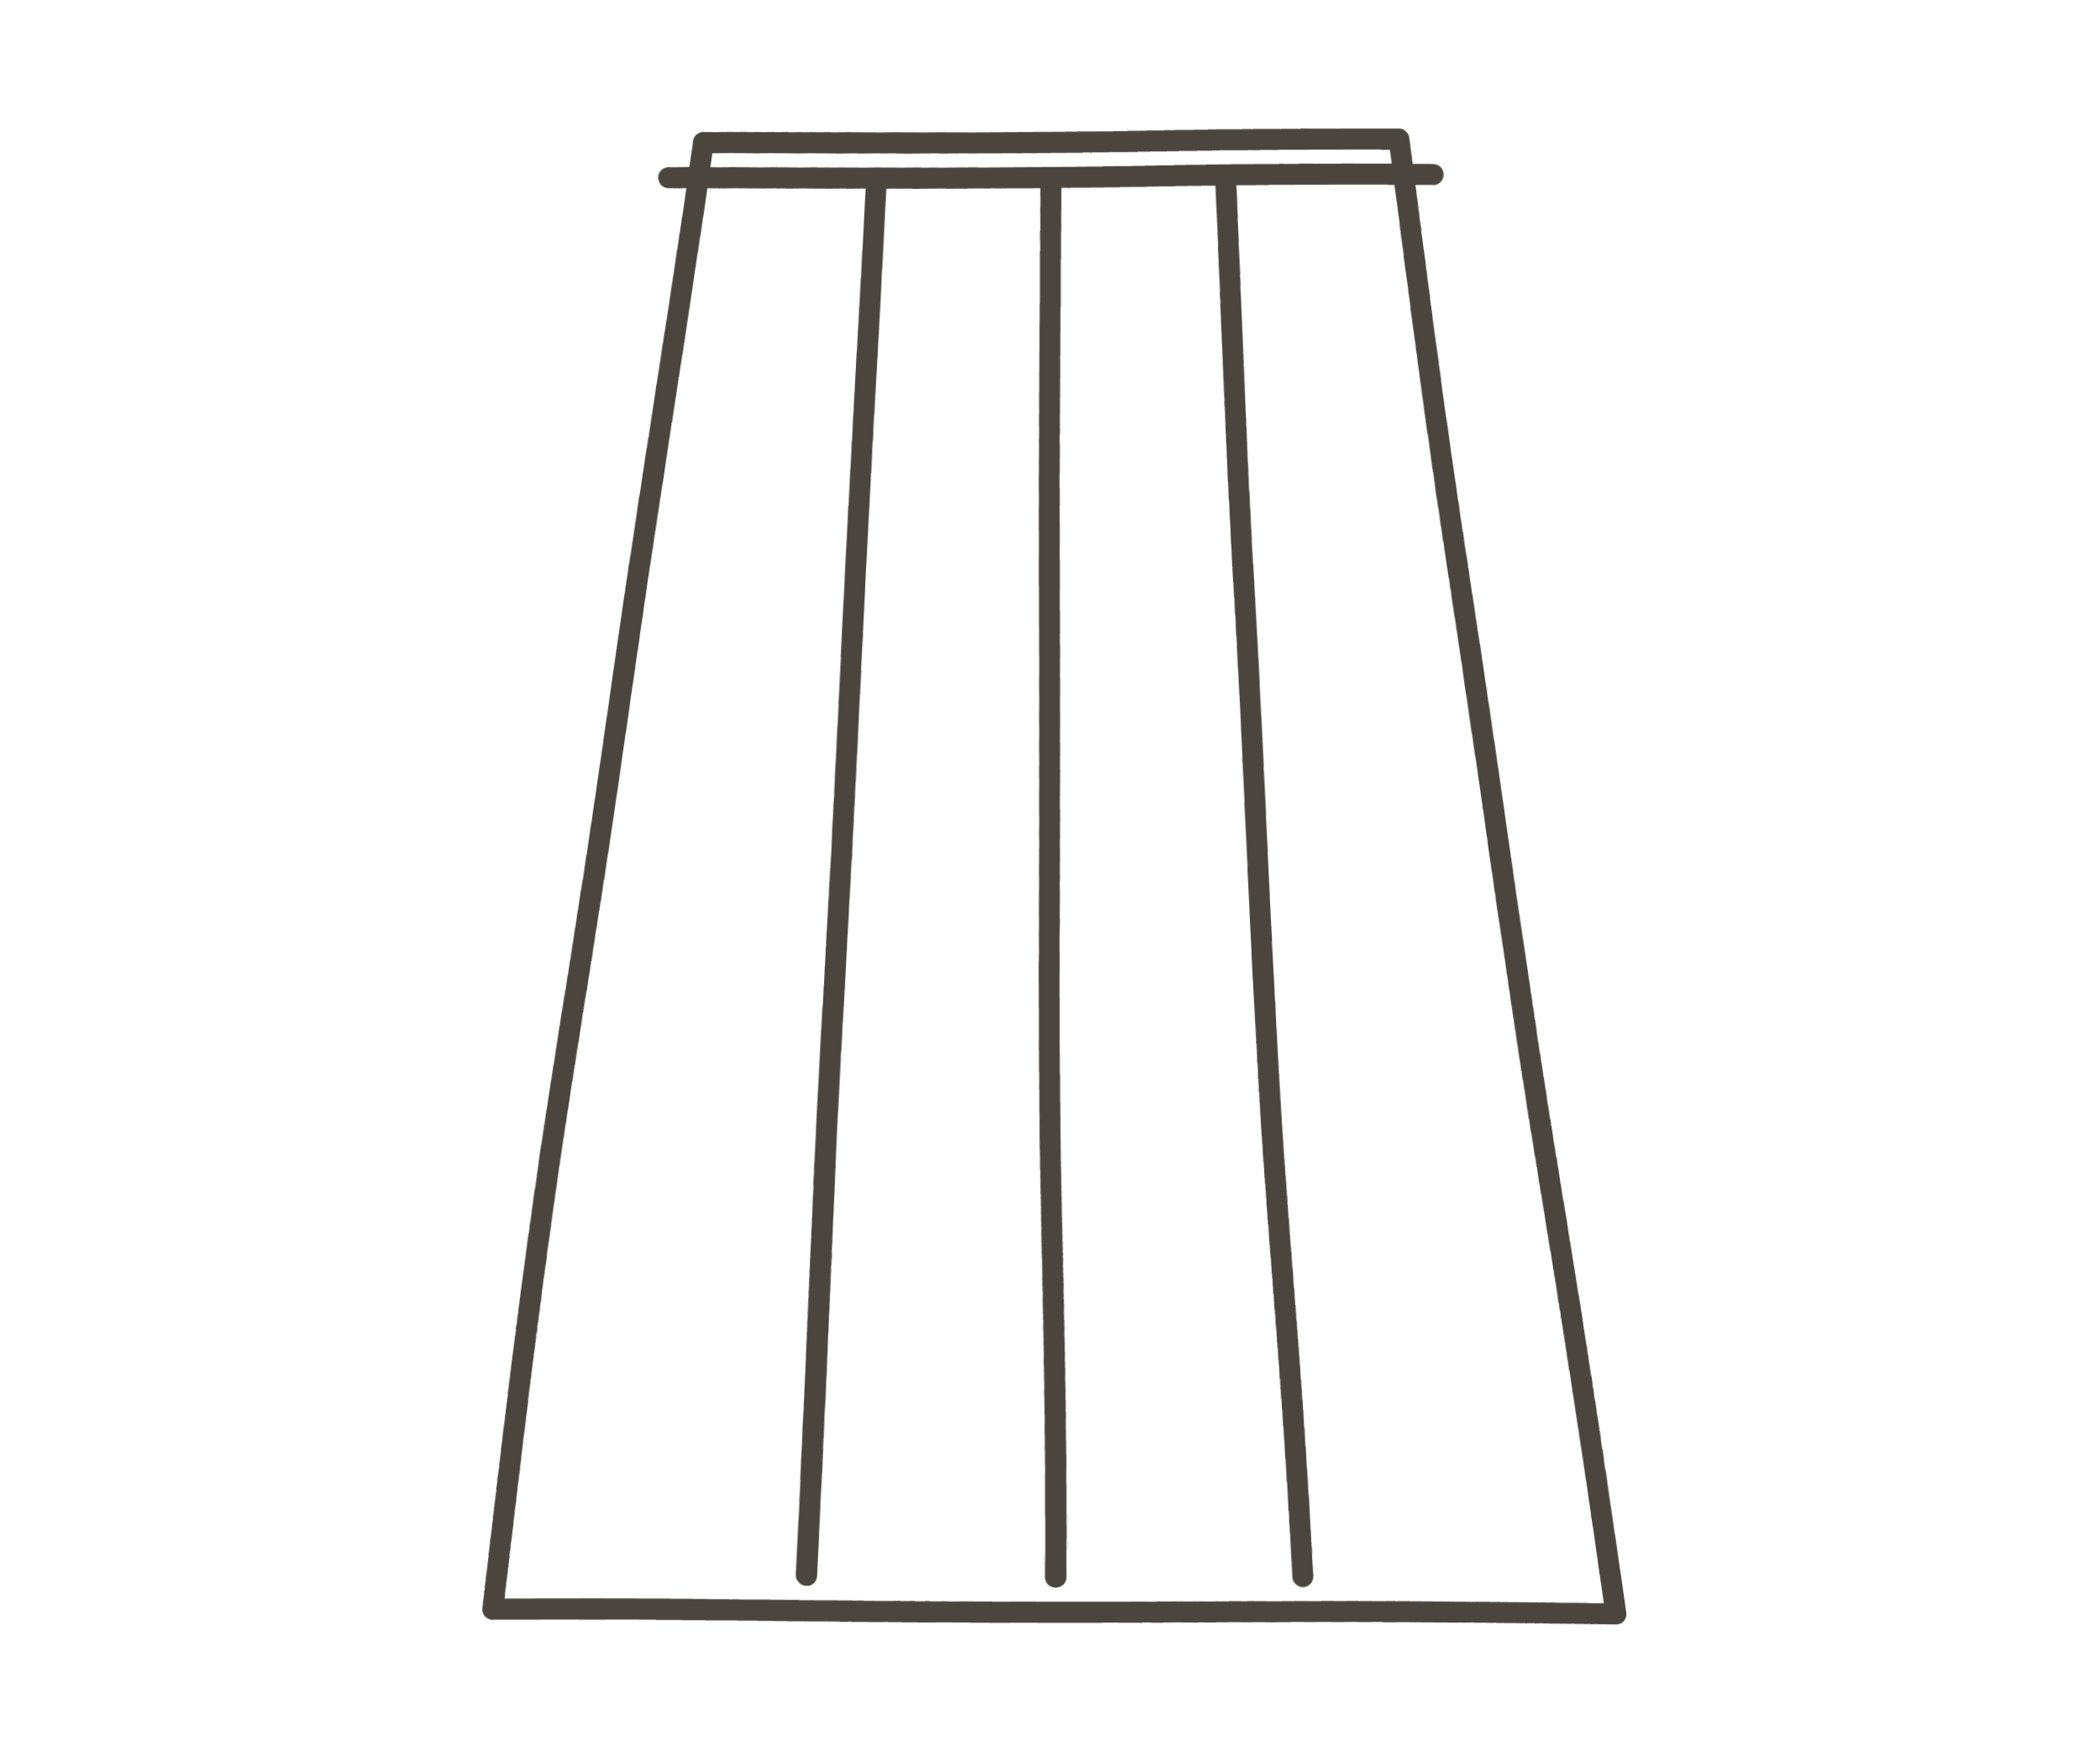
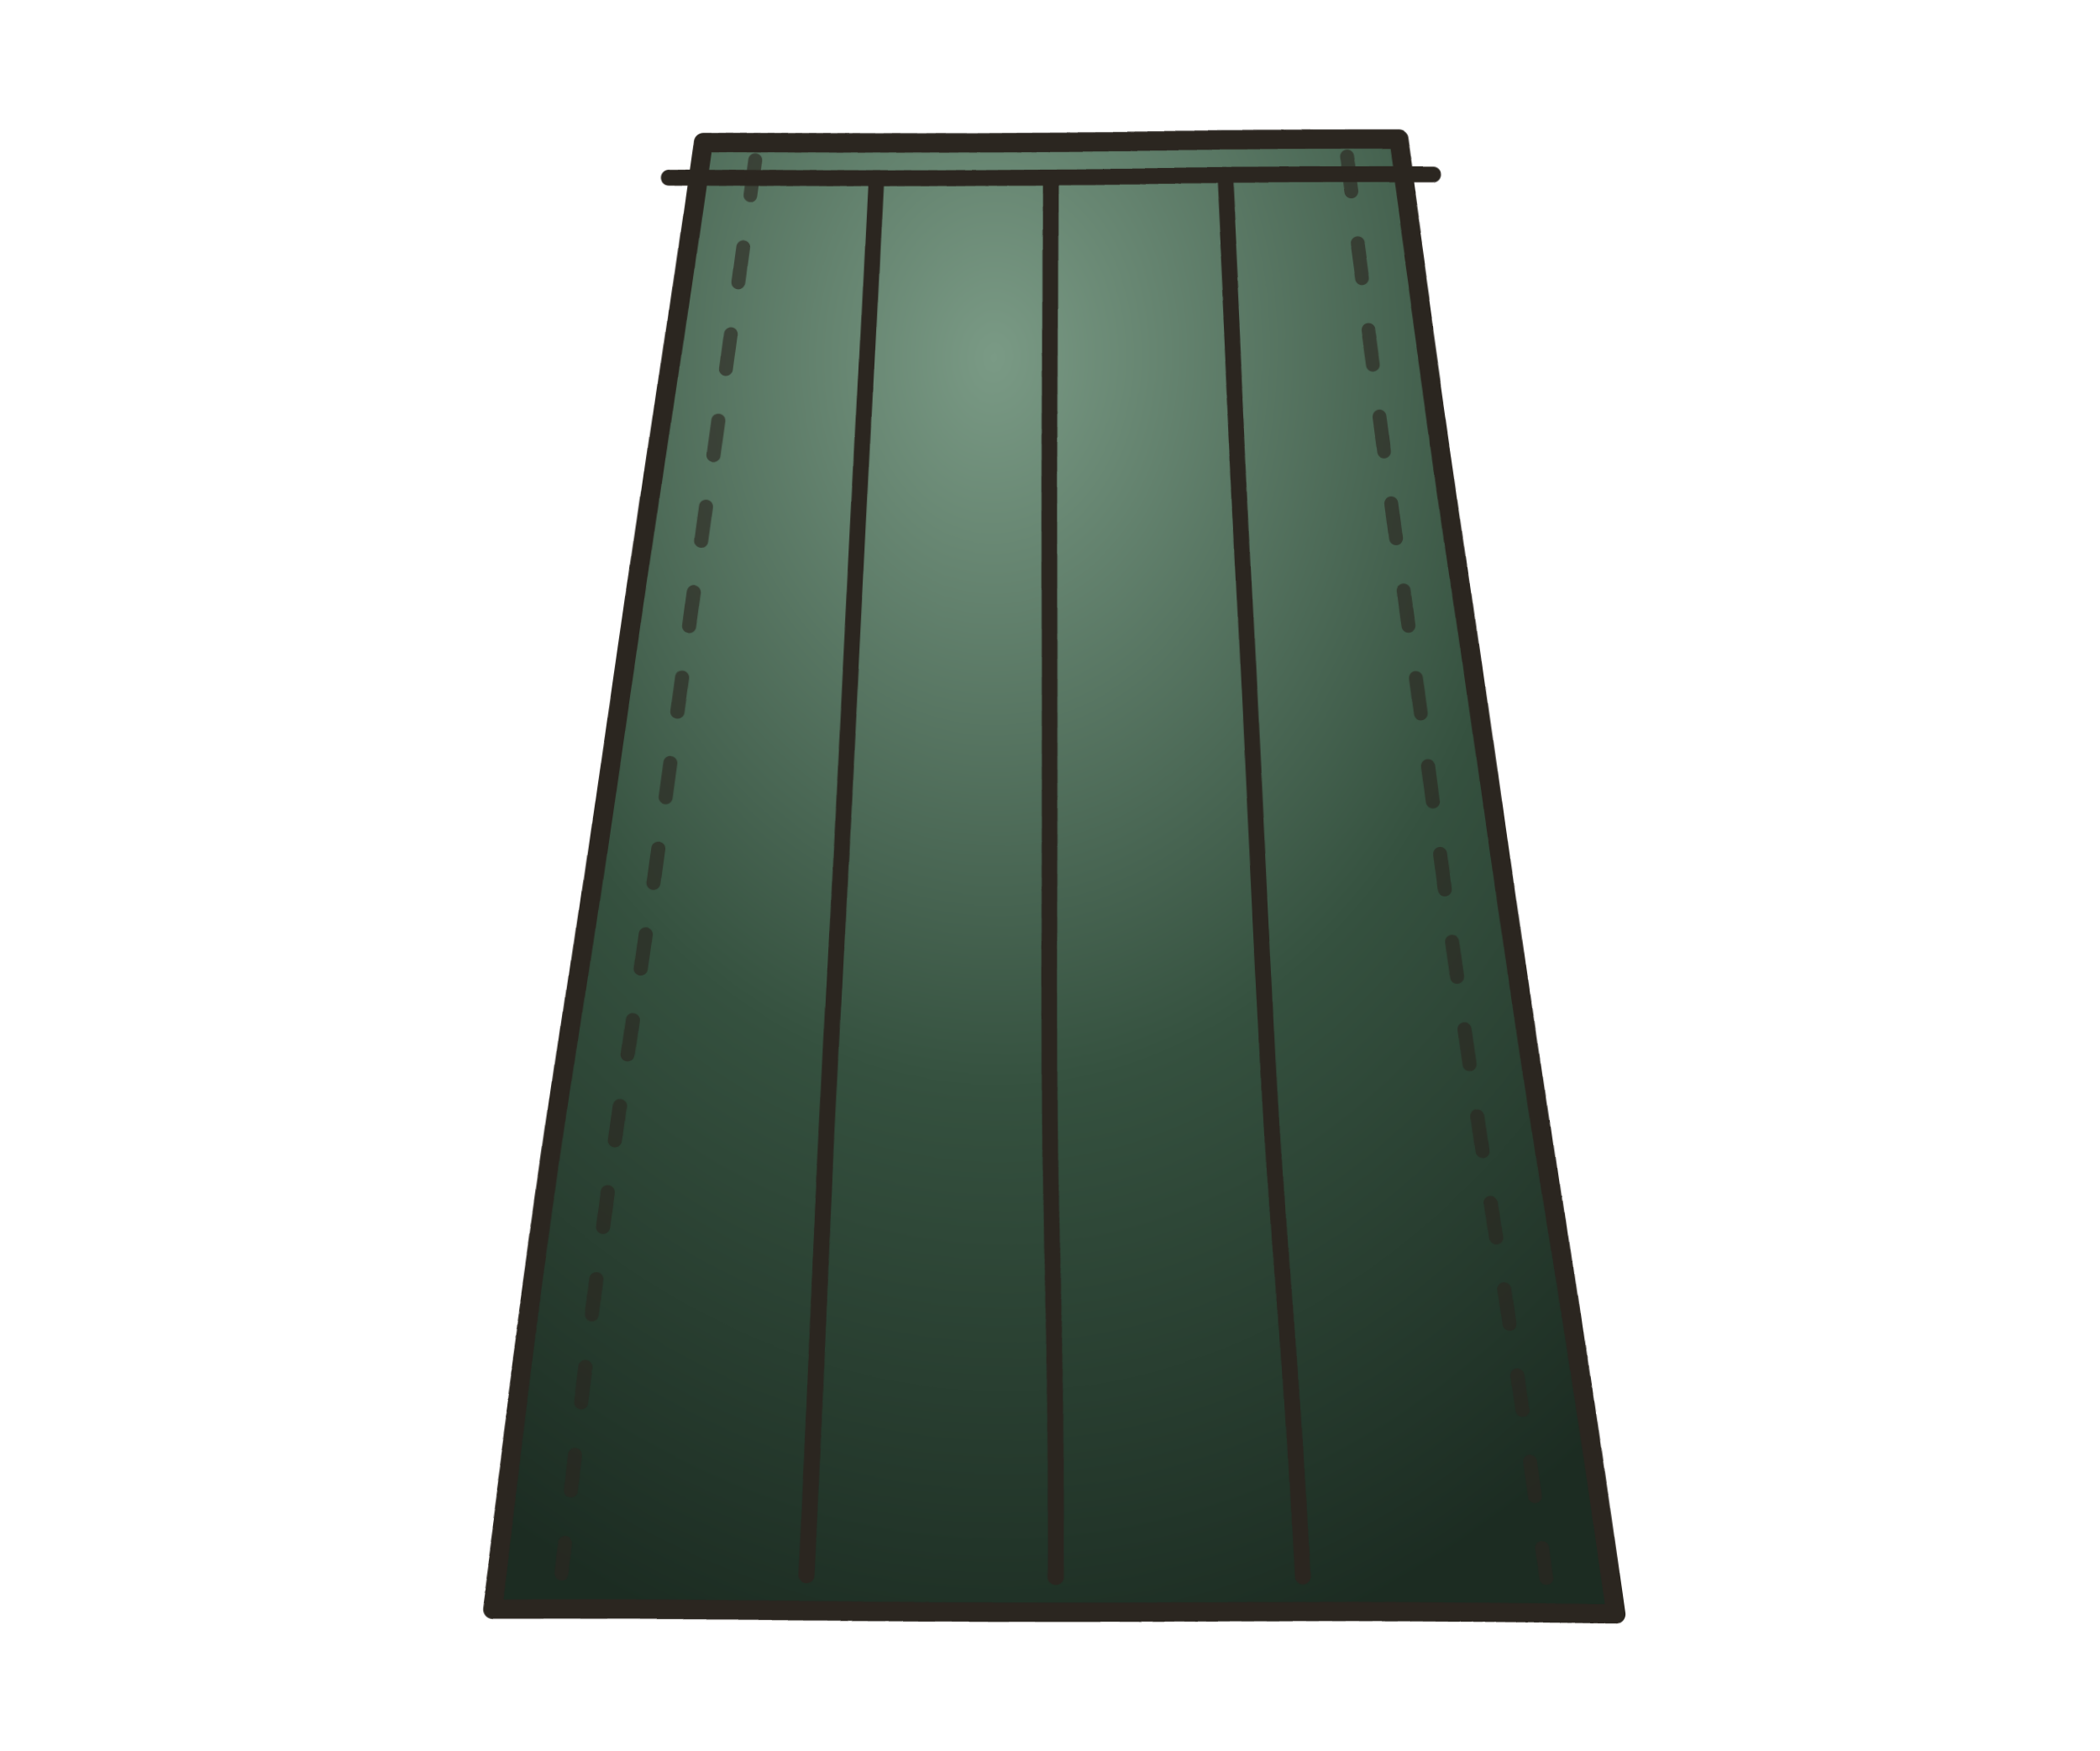
<svg xmlns="http://www.w3.org/2000/svg" viewBox="0 0 120 100">
  <defs>
    <filter id="j2" x="-20%" y="-20%" width="140%" height="140%">
      <feTurbulence type="fractalNoise" baseFrequency="0.015" numOctaves="2" seed="101" result="n" />
      <feDisplacementMap in="SourceGraphic" in2="n" scale="1.6" xChannelSelector="R" yChannelSelector="G" />
    </filter>
+     <radialGradient id="gradCapo" cx="45%" cy="15%" r="90%">
+       <stop offset="0%" stop-color="#7a9a85" />
+       <stop offset="55%" stop-color="#35513f" />
+       <stop offset="100%" stop-color="#1c2c22" />
+     </radialGradient>
  </defs>
-   <g fill="none" stroke="#4a453e" stroke-width="1.2" stroke-linejoin="round" stroke-linecap="round" filter="url(#j2)">
-     <path d="M40,8 L80,8 L92,92 L28,92 Z" />
-     <path d="M38,10 L82,10 M50,10 L46,90 M60,10 L60,90 M70,10 L74,90" fill="none" />
+   <g stroke="#2b2620" stroke-width="1.1" stroke-linejoin="round" stroke-linecap="round" filter="url(#j2)">
+     <path fill="url(#gradCapo)" d="M40,8 L80,8 L92,92 L28,92 Z" />
+     <path fill="none" stroke-width="0.9" d="M38,10 L82,10 M50,10 L46,90 M60,10 L60,90 M70,10 L74,90" />
+     <path fill="none" stroke-width="0.8" stroke-dasharray="2 3" opacity="0.65" d="M77,9 L88,90 M43,9 L32,90" />
  </g>
</svg>
